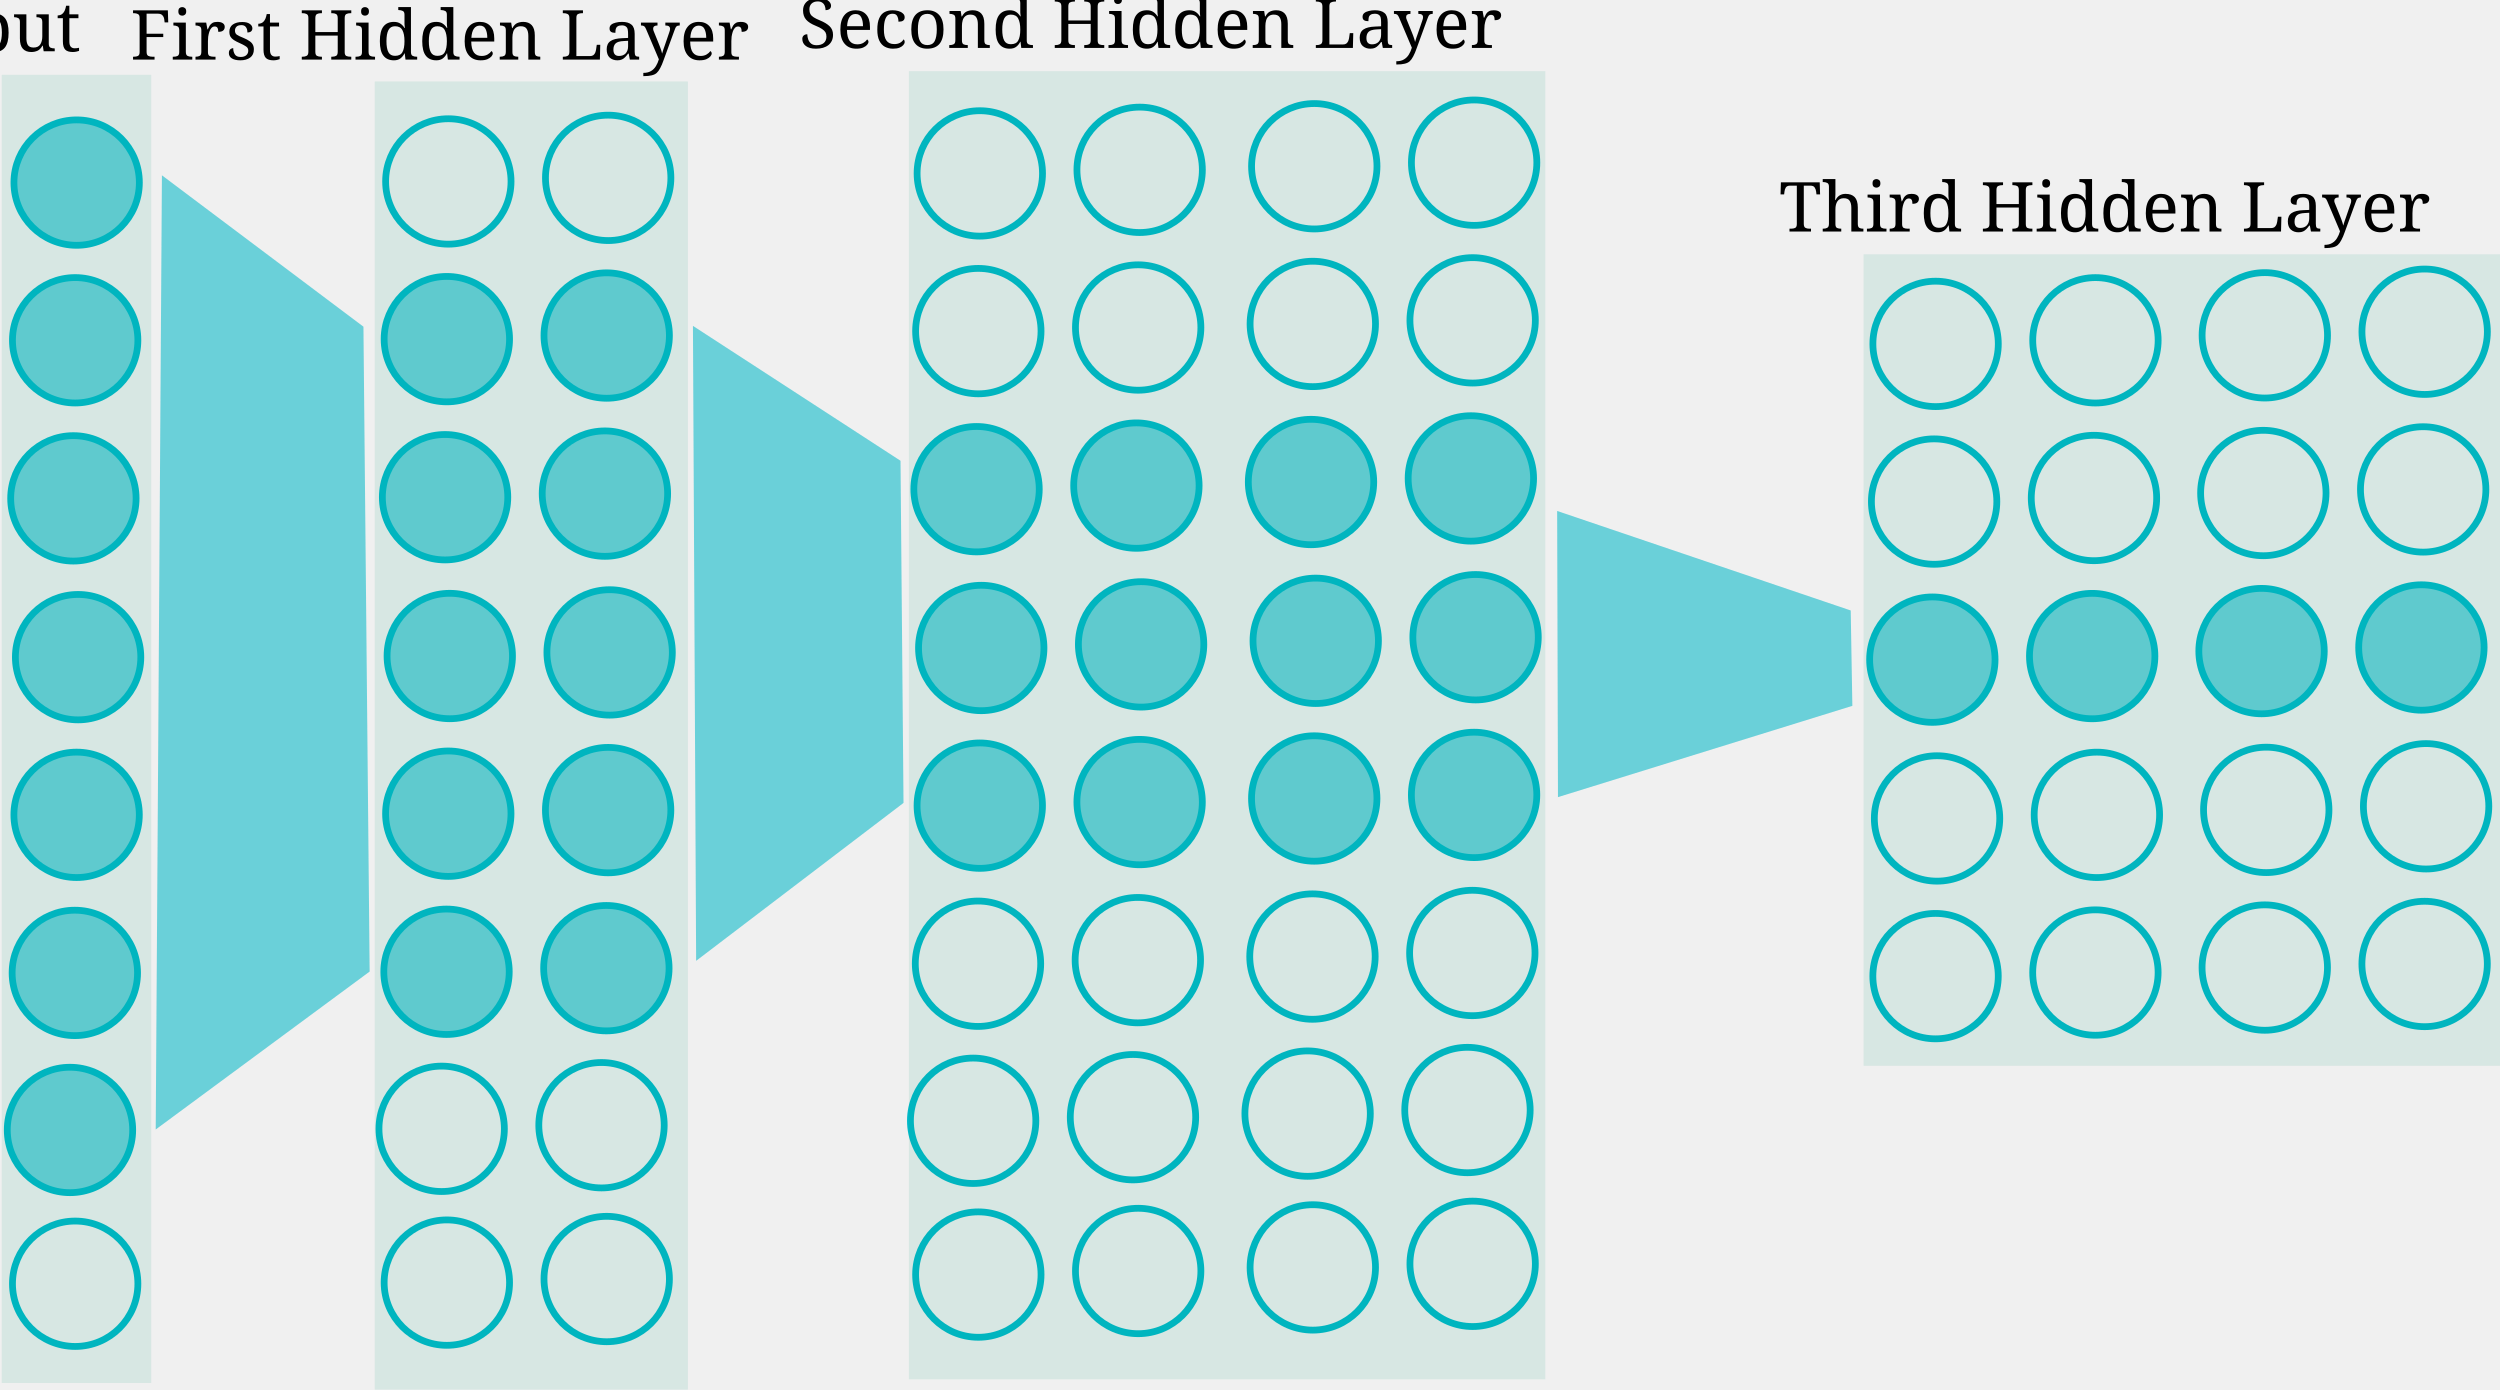
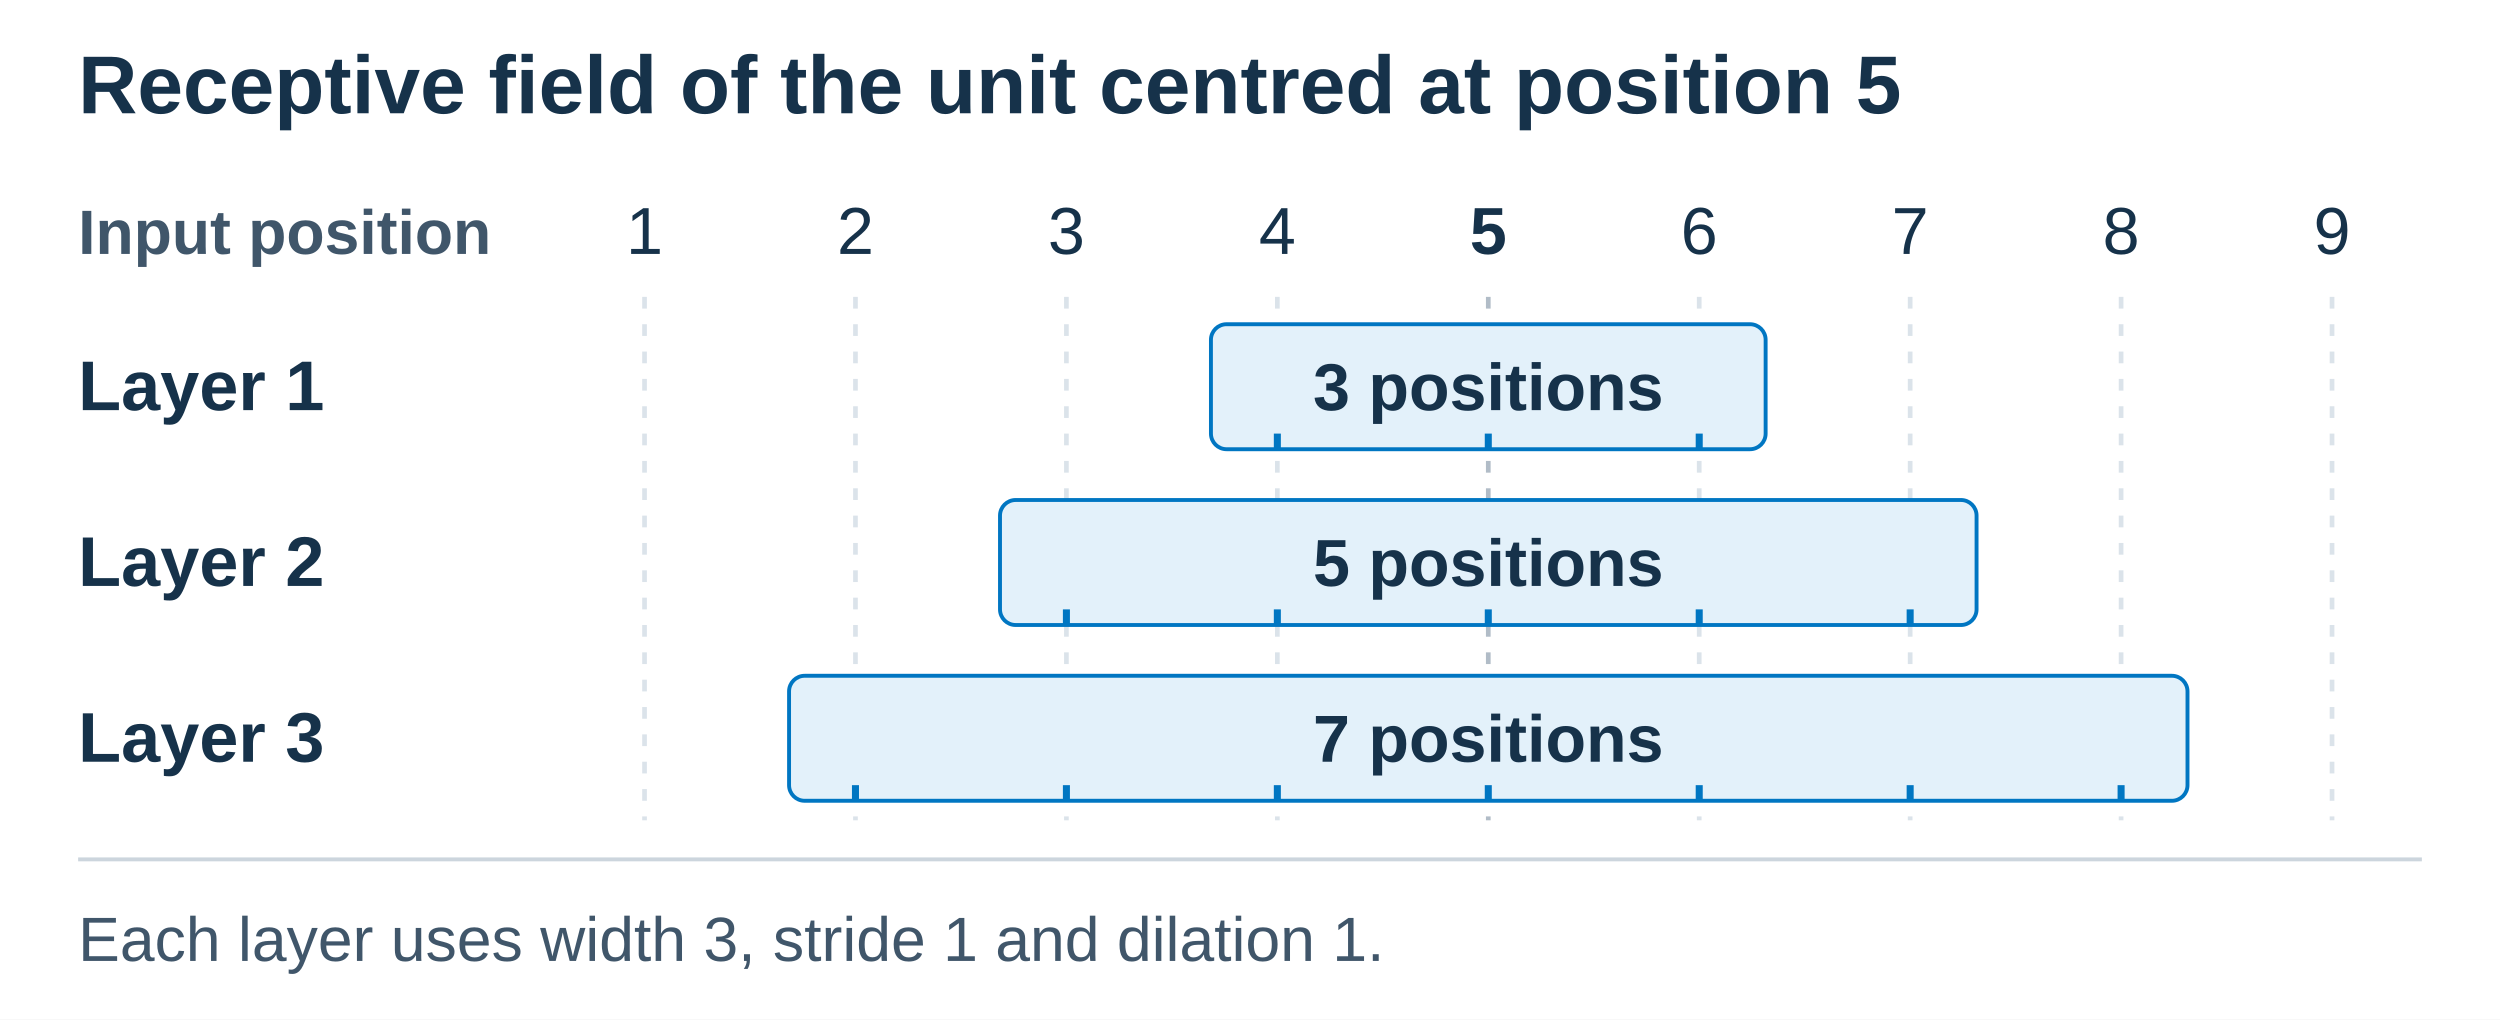
- <svg xmlns="http://www.w3.org/2000/svg" id="svg854" version="1.1" viewBox="0 0 314.065 174.575" height="174.575mm" width="314.065mm" xml:space="preserve">
-   <defs id="defs848">
-     <linearGradient id="swatch2737">
-       <stop style="stop-color:#a50034;stop-opacity:1;" offset="0" id="stop2737" />
-     </linearGradient>
-     <linearGradient id="swatch2733">
-       <stop style="stop-color:#00b8c8;stop-opacity:1;" offset="0" id="stop2733" />
-     </linearGradient>
-   </defs>
-   <g id="layer1" transform="translate(-1227.592,-4865.414)">
-     <g id="g845-5" transform="translate(897.6263,1124.162)">
-       <g id="g804-7" transform="translate(-7.14625,70.2204)">
-         <circle style="fill:#00b8c8;fill-opacity:0.557;stroke:#00b8c8;stroke-width:0.852;stroke-linejoin:bevel;stroke-miterlimit:3.9;stroke-opacity:1" id="circle226-1-2-9-4-8" cx="346.741" cy="3693.971" r="7.877" />
-         <circle style="fill:#00b8c8;fill-opacity:0.557;stroke:#00b8c8;stroke-width:0.852;stroke-linejoin:bevel;stroke-miterlimit:3.9;stroke-opacity:1" id="circle226-1-3-8-6-3-2" cx="346.555" cy="3713.78" r="7.877" />
-         <circle style="fill:#00b8c8;fill-opacity:0.557;stroke:#00b8c8;stroke-width:0.852;stroke-linejoin:bevel;stroke-miterlimit:3.9;stroke-opacity:1" id="circle226-1-8-9-3-5-8" cx="346.332" cy="3733.639" r="7.877" />
-         <circle style="fill:#00b8c8;fill-opacity:0.557;stroke:#00b8c8;stroke-width:0.852;stroke-linejoin:bevel;stroke-miterlimit:3.9;stroke-opacity:1" id="circle226-1-86-9-7-5-2" cx="346.923" cy="3753.588" r="7.877" />
-         <circle style="fill:#00b8c8;fill-opacity:0.557;stroke:#00b8c8;stroke-width:0.852;stroke-linejoin:bevel;stroke-miterlimit:3.9;stroke-opacity:1" id="circle226-1-3-0-7-8-2-6" cx="346.736" cy="3773.396" r="7.877" />
-         <circle style="fill:#00b8c8;fill-opacity:0.557;stroke:#00b8c8;stroke-width:0.852;stroke-linejoin:bevel;stroke-miterlimit:3.9;stroke-opacity:1" id="circle226-1-8-8-9-8-6-0" cx="346.513" cy="3793.255" r="7.877" />
-         <circle style="fill:#00b8c8;fill-opacity:0.557;stroke:#00b8c8;stroke-width:0.852;stroke-linejoin:bevel;stroke-miterlimit:3.9;stroke-opacity:1" id="circle226-1-8-8-9-8-6-6-7" cx="345.903" cy="3812.984" r="7.877" />
-         <circle style="fill:#00b8c8;fill-opacity:0;stroke:#00b8c8;stroke-width:0.852;stroke-linejoin:bevel;stroke-miterlimit:3.9;stroke-opacity:1" id="circle226-1-8-8-9-8-6-9-9" cx="346.556" cy="3832.305" r="7.877" />
-         <circle style="fill:#00b8c8;fill-opacity:0;stroke:#00b8c8;stroke-width:0.852;stroke-linejoin:bevel;stroke-miterlimit:3.9;stroke-opacity:1" id="circle226-1-2-9-4-8-2" cx="393.434" cy="3693.827" r="7.877" />
-         <circle style="fill:#00b8c8;fill-opacity:0.557;stroke:#00b8c8;stroke-width:0.852;stroke-linejoin:bevel;stroke-miterlimit:3.9;stroke-opacity:1" id="circle226-1-3-8-6-3-2-8" cx="393.247" cy="3713.636" r="7.877" />
-         <circle style="fill:#00b8c8;fill-opacity:0.557;stroke:#00b8c8;stroke-width:0.852;stroke-linejoin:bevel;stroke-miterlimit:3.9;stroke-opacity:1" id="circle226-1-8-9-3-5-8-0" cx="393.024" cy="3733.495" r="7.877" />
-         <circle style="fill:#00b8c8;fill-opacity:0.557;stroke:#00b8c8;stroke-width:0.852;stroke-linejoin:bevel;stroke-miterlimit:3.9;stroke-opacity:1" id="circle226-1-86-9-7-5-2-3" cx="393.615" cy="3753.444" r="7.877" />
-         <circle style="fill:#00b8c8;fill-opacity:0.557;stroke:#00b8c8;stroke-width:0.852;stroke-linejoin:bevel;stroke-miterlimit:3.9;stroke-opacity:1" id="circle226-1-3-0-7-8-2-6-7" cx="393.429" cy="3773.252" r="7.877" />
-         <circle style="fill:#00b8c8;fill-opacity:0.557;stroke:#00b8c8;stroke-width:0.852;stroke-linejoin:bevel;stroke-miterlimit:3.9;stroke-opacity:1" id="circle226-1-8-8-9-8-6-0-3" cx="393.206" cy="3793.111" r="7.877" />
-         <circle style="fill:#00b8c8;fill-opacity:0;stroke:#00b8c8;stroke-width:0.852;stroke-linejoin:bevel;stroke-miterlimit:3.9;stroke-opacity:1" id="circle226-1-8-8-9-8-6-6-7-5" cx="392.596" cy="3812.84" r="7.877" />
-         <circle style="fill:#00b8c8;fill-opacity:0;stroke:#00b8c8;stroke-width:0.852;stroke-linejoin:bevel;stroke-miterlimit:3.9;stroke-opacity:1" id="circle226-1-8-8-9-8-6-9-9-4" cx="393.248" cy="3832.161" r="7.877" />
-         <text xml:space="preserve" style="font-style:normal;font-variant:normal;font-weight:normal;font-stretch:normal;font-size:8.674px;font-family:Serif;-inkscape-font-specification:Serif;text-align:center;writing-mode:lr-tb;direction:ltr;text-anchor:middle;fill:#000000;fill-opacity:1;stroke:none;stroke-width:0.389;stroke-dasharray:none;stroke-dashoffset:0;stroke-opacity:1" x="346.051" y="3677.472" id="text4447-8-7-6-2-3-3-8-7-9-8-8-3-7-8-3-6">
-           <tspan id="tspan4447-3-6-1-21-1-9-9-4-5-4-7-4-6-8-0-7" style="fill:#000000;fill-opacity:1;stroke:none;stroke-width:0.389" x="346.051" y="3677.472">Input</tspan>
-         </text>
-         <text xml:space="preserve" style="font-style:normal;font-variant:normal;font-weight:normal;font-stretch:normal;font-size:8.674px;font-family:Serif;-inkscape-font-specification:Serif;text-align:center;writing-mode:lr-tb;direction:ltr;text-anchor:middle;fill:#000000;fill-opacity:1;stroke:none;stroke-width:0.389;stroke-dasharray:none;stroke-dashoffset:0;stroke-opacity:1" x="402.511" y="3678.516" id="text4447-8-7-6-2-3-3-8-7-9-8-8-3-7-8-3-0">
-           <tspan id="tspan4447-3-6-1-21-1-9-9-4-5-4-7-4-6-8-0-8" style="fill:#000000;fill-opacity:1;stroke:none;stroke-width:0.389" x="402.511" y="3678.516">First Hidden Layer</tspan>
-         </text>
-         <text xml:space="preserve" style="font-style:normal;font-variant:normal;font-weight:normal;font-stretch:normal;font-size:8.674px;font-family:Serif;-inkscape-font-specification:Serif;text-align:center;writing-mode:lr-tb;direction:ltr;text-anchor:middle;fill:#000000;fill-opacity:1;stroke:none;stroke-width:0.389;stroke-dasharray:none;stroke-dashoffset:0;stroke-opacity:1" x="491.797" y="3677.054" id="text4447-8-7-6-2-3-3-8-7-9-8-8-3-7-8-3-0-0">
-           <tspan id="tspan4447-3-6-1-21-1-9-9-4-5-4-7-4-6-8-0-8-7" style="fill:#000000;fill-opacity:1;stroke:none;stroke-width:0.389" x="491.797" y="3677.054">Second Hidden Layer</tspan>
-         </text>
-         <circle style="fill:#00b8c8;fill-opacity:0;stroke:#00b8c8;stroke-width:0.852;stroke-linejoin:bevel;stroke-miterlimit:3.9;stroke-opacity:1" id="circle226-1-2-9-4-8-8" cx="413.515" cy="3693.376" r="7.877" />
-         <circle style="fill:#00b8c8;fill-opacity:0.557;stroke:#00b8c8;stroke-width:0.852;stroke-linejoin:bevel;stroke-miterlimit:3.9;stroke-opacity:1" id="circle226-1-3-8-6-3-2-2" cx="413.329" cy="3713.185" r="7.877" />
-         <circle style="fill:#00b8c8;fill-opacity:0.557;stroke:#00b8c8;stroke-width:0.852;stroke-linejoin:bevel;stroke-miterlimit:3.9;stroke-opacity:1" id="circle226-1-8-9-3-5-8-9" cx="413.106" cy="3733.044" r="7.877" />
-         <circle style="fill:#00b8c8;fill-opacity:0.557;stroke:#00b8c8;stroke-width:0.852;stroke-linejoin:bevel;stroke-miterlimit:3.9;stroke-opacity:1" id="circle226-1-86-9-7-5-2-7" cx="413.697" cy="3752.993" r="7.877" />
-         <circle style="fill:#00b8c8;fill-opacity:0.557;stroke:#00b8c8;stroke-width:0.852;stroke-linejoin:bevel;stroke-miterlimit:3.9;stroke-opacity:1" id="circle226-1-3-0-7-8-2-6-6" cx="413.51" cy="3772.802" r="7.877" />
-         <circle style="fill:#00b8c8;fill-opacity:0.557;stroke:#00b8c8;stroke-width:0.852;stroke-linejoin:bevel;stroke-miterlimit:3.9;stroke-opacity:1" id="circle226-1-8-8-9-8-6-0-2" cx="413.287" cy="3792.66" r="7.877" />
-         <circle style="fill:#00b8c8;fill-opacity:0;stroke:#00b8c8;stroke-width:0.852;stroke-linejoin:bevel;stroke-miterlimit:3.9;stroke-opacity:1" id="circle226-1-8-8-9-8-6-6-7-2" cx="412.677" cy="3812.389" r="7.877" />
-         <circle style="fill:#00b8c8;fill-opacity:0;stroke:#00b8c8;stroke-width:0.852;stroke-linejoin:bevel;stroke-miterlimit:3.9;stroke-opacity:1" id="circle226-1-8-8-9-8-6-9-9-41" cx="413.33" cy="3831.71" r="7.877" />
-         <circle style="fill:#00b8c8;fill-opacity:0;stroke:#00b8c8;stroke-width:0.852;stroke-linejoin:bevel;stroke-miterlimit:3.9;stroke-opacity:1" id="circle226-1-2-9-4-8-2-1" cx="460.201" cy="3692.818" r="7.877" />
-         <circle style="fill:#00b8c8;fill-opacity:0;stroke:#00b8c8;stroke-width:0.852;stroke-linejoin:bevel;stroke-miterlimit:3.9;stroke-opacity:1" id="circle226-1-3-8-6-3-2-8-6" cx="460.015" cy="3712.627" r="7.877" />
-         <circle style="fill:#00b8c8;fill-opacity:0.557;stroke:#00b8c8;stroke-width:0.852;stroke-linejoin:bevel;stroke-miterlimit:3.9;stroke-opacity:1" id="circle226-1-8-9-3-5-8-0-1" cx="459.791" cy="3732.486" r="7.877" />
-         <circle style="fill:#00b8c8;fill-opacity:0.557;stroke:#00b8c8;stroke-width:0.852;stroke-linejoin:bevel;stroke-miterlimit:3.9;stroke-opacity:1" id="circle226-1-86-9-7-5-2-3-7" cx="460.382" cy="3752.435" r="7.877" />
-         <circle style="fill:#00b8c8;fill-opacity:0.557;stroke:#00b8c8;stroke-width:0.852;stroke-linejoin:bevel;stroke-miterlimit:3.9;stroke-opacity:1" id="circle226-1-3-0-7-8-2-6-7-7" cx="460.196" cy="3772.243" r="7.877" />
-         <circle style="fill:#00b8c8;fill-opacity:0;stroke:#00b8c8;stroke-width:0.852;stroke-linejoin:bevel;stroke-miterlimit:3.9;stroke-opacity:1" id="circle226-1-8-8-9-8-6-0-3-2" cx="459.973" cy="3792.102" r="7.877" />
-         <circle style="fill:#00b8c8;fill-opacity:0;stroke:#00b8c8;stroke-width:0.852;stroke-linejoin:bevel;stroke-miterlimit:3.9;stroke-opacity:1" id="circle226-1-8-8-9-8-6-6-7-5-5" cx="459.363" cy="3811.831" r="7.877" />
-         <circle style="fill:#00b8c8;fill-opacity:0;stroke:#00b8c8;stroke-width:0.852;stroke-linejoin:bevel;stroke-miterlimit:3.9;stroke-opacity:1" id="circle226-1-8-8-9-8-6-9-9-4-3" cx="460.016" cy="3831.152" r="7.877" />
-         <circle style="fill:#00b8c8;fill-opacity:0;stroke:#00b8c8;stroke-width:0.852;stroke-linejoin:bevel;stroke-miterlimit:3.9;stroke-opacity:1" id="circle226-1-2-9-4-8-8-7" cx="480.282" cy="3692.367" r="7.877" />
-         <circle style="fill:#00b8c8;fill-opacity:0;stroke:#00b8c8;stroke-width:0.852;stroke-linejoin:bevel;stroke-miterlimit:3.9;stroke-opacity:1" id="circle226-1-3-8-6-3-2-2-7" cx="480.096" cy="3712.176" r="7.877" />
-         <circle style="fill:#00b8c8;fill-opacity:0.557;stroke:#00b8c8;stroke-width:0.852;stroke-linejoin:bevel;stroke-miterlimit:3.9;stroke-opacity:1" id="circle226-1-8-9-3-5-8-9-9" cx="479.873" cy="3732.035" r="7.877" />
-         <circle style="fill:#00b8c8;fill-opacity:0.557;stroke:#00b8c8;stroke-width:0.852;stroke-linejoin:bevel;stroke-miterlimit:3.9;stroke-opacity:1" id="circle226-1-86-9-7-5-2-7-1" cx="480.464" cy="3751.984" r="7.877" />
-         <circle style="fill:#00b8c8;fill-opacity:0.557;stroke:#00b8c8;stroke-width:0.852;stroke-linejoin:bevel;stroke-miterlimit:3.9;stroke-opacity:1" id="circle226-1-3-0-7-8-2-6-6-3" cx="480.278" cy="3771.793" r="7.877" />
-         <circle style="fill:#00b8c8;fill-opacity:0;stroke:#00b8c8;stroke-width:0.852;stroke-linejoin:bevel;stroke-miterlimit:3.9;stroke-opacity:1" id="circle226-1-8-8-9-8-6-0-2-8" cx="480.054" cy="3791.651" r="7.877" />
-         <circle style="fill:#00b8c8;fill-opacity:0;stroke:#00b8c8;stroke-width:0.852;stroke-linejoin:bevel;stroke-miterlimit:3.9;stroke-opacity:1" id="circle226-1-8-8-9-8-6-6-7-2-2" cx="479.444" cy="3811.38" r="7.877" />
-         <circle style="fill:#00b8c8;fill-opacity:0;stroke:#00b8c8;stroke-width:0.852;stroke-linejoin:bevel;stroke-miterlimit:3.9;stroke-opacity:1" id="circle226-1-8-8-9-8-6-9-9-41-4" cx="480.097" cy="3830.701" r="7.877" />
-         <circle style="fill:#00b8c8;fill-opacity:0;stroke:#00b8c8;stroke-width:0.852;stroke-linejoin:bevel;stroke-miterlimit:3.9;stroke-opacity:1" id="circle226-1-2-9-4-8-2-2" cx="502.219" cy="3691.918" r="7.877" />
-         <circle style="fill:#00b8c8;fill-opacity:0;stroke:#00b8c8;stroke-width:0.852;stroke-linejoin:bevel;stroke-miterlimit:3.9;stroke-opacity:1" id="circle226-1-3-8-6-3-2-8-2" cx="502.033" cy="3711.727" r="7.877" />
-         <circle style="fill:#00b8c8;fill-opacity:0.557;stroke:#00b8c8;stroke-width:0.852;stroke-linejoin:bevel;stroke-miterlimit:3.9;stroke-opacity:1" id="circle226-1-8-9-3-5-8-0-2" cx="501.81" cy="3731.586" r="7.877" />
-         <circle style="fill:#00b8c8;fill-opacity:0.557;stroke:#00b8c8;stroke-width:0.852;stroke-linejoin:bevel;stroke-miterlimit:3.9;stroke-opacity:1" id="circle226-1-86-9-7-5-2-3-74" cx="502.401" cy="3751.535" r="7.877" />
-         <circle style="fill:#00b8c8;fill-opacity:0.557;stroke:#00b8c8;stroke-width:0.852;stroke-linejoin:bevel;stroke-miterlimit:3.9;stroke-opacity:1" id="circle226-1-3-0-7-8-2-6-7-1" cx="502.214" cy="3771.343" r="7.877" />
-         <circle style="fill:#00b8c8;fill-opacity:0;stroke:#00b8c8;stroke-width:0.852;stroke-linejoin:bevel;stroke-miterlimit:3.9;stroke-opacity:1" id="circle226-1-8-8-9-8-6-0-3-8" cx="501.991" cy="3791.202" r="7.877" />
-         <circle style="fill:#00b8c8;fill-opacity:0;stroke:#00b8c8;stroke-width:0.852;stroke-linejoin:bevel;stroke-miterlimit:3.9;stroke-opacity:1" id="circle226-1-8-8-9-8-6-6-7-5-8" cx="501.381" cy="3810.931" r="7.877" />
-         <circle style="fill:#00b8c8;fill-opacity:0;stroke:#00b8c8;stroke-width:0.852;stroke-linejoin:bevel;stroke-miterlimit:3.9;stroke-opacity:1" id="circle226-1-8-8-9-8-6-9-9-4-1" cx="502.034" cy="3830.252" r="7.877" />
-         <circle style="fill:#00b8c8;fill-opacity:0;stroke:#00b8c8;stroke-width:0.852;stroke-linejoin:bevel;stroke-miterlimit:3.9;stroke-opacity:1" id="circle226-1-2-9-4-8-8-73" cx="522.301" cy="3691.467" r="7.877" />
-         <circle style="fill:#00b8c8;fill-opacity:0;stroke:#00b8c8;stroke-width:0.852;stroke-linejoin:bevel;stroke-miterlimit:3.9;stroke-opacity:1" id="circle226-1-3-8-6-3-2-2-2" cx="522.114" cy="3711.276" r="7.877" />
-         <circle style="fill:#00b8c8;fill-opacity:0.557;stroke:#00b8c8;stroke-width:0.852;stroke-linejoin:bevel;stroke-miterlimit:3.9;stroke-opacity:1" id="circle226-1-8-9-3-5-8-9-1" cx="521.891" cy="3731.135" r="7.877" />
-         <circle style="fill:#00b8c8;fill-opacity:0.557;stroke:#00b8c8;stroke-width:0.852;stroke-linejoin:bevel;stroke-miterlimit:3.9;stroke-opacity:1" id="circle226-1-86-9-7-5-2-7-0" cx="522.482" cy="3751.084" r="7.877" />
-         <circle style="fill:#00b8c8;fill-opacity:0.557;stroke:#00b8c8;stroke-width:0.852;stroke-linejoin:bevel;stroke-miterlimit:3.9;stroke-opacity:1" id="circle226-1-3-0-7-8-2-6-6-9" cx="522.296" cy="3770.893" r="7.877" />
-         <circle style="fill:#00b8c8;fill-opacity:0;stroke:#00b8c8;stroke-width:0.852;stroke-linejoin:bevel;stroke-miterlimit:3.9;stroke-opacity:1" id="circle226-1-8-8-9-8-6-0-2-1" cx="522.073" cy="3790.751" r="7.877" />
-         <circle style="fill:#00b8c8;fill-opacity:0;stroke:#00b8c8;stroke-width:0.852;stroke-linejoin:bevel;stroke-miterlimit:3.9;stroke-opacity:1" id="circle226-1-8-8-9-8-6-6-7-2-5" cx="521.463" cy="3810.48" r="7.877" />
-         <circle style="fill:#00b8c8;fill-opacity:0;stroke:#00b8c8;stroke-width:0.852;stroke-linejoin:bevel;stroke-miterlimit:3.9;stroke-opacity:1" id="circle226-1-8-8-9-8-6-9-9-41-7" cx="522.115" cy="3829.802" r="7.877" />
-         <circle style="fill:#00b8c8;fill-opacity:0;stroke:#00b8c8;stroke-width:0.852;stroke-linejoin:bevel;stroke-miterlimit:3.9;stroke-opacity:1" id="circle226-1-2-9-4-8-2-17" cx="580.273" cy="3714.234" r="7.877" />
-         <circle style="fill:#00b8c8;fill-opacity:0;stroke:#00b8c8;stroke-width:0.852;stroke-linejoin:bevel;stroke-miterlimit:3.9;stroke-opacity:1" id="circle226-1-3-8-6-3-2-8-3" cx="580.087" cy="3734.043" r="7.877" />
-         <circle style="fill:#00b8c8;fill-opacity:0.557;stroke:#00b8c8;stroke-width:0.852;stroke-linejoin:bevel;stroke-miterlimit:3.9;stroke-opacity:1" id="circle226-1-8-9-3-5-8-0-7" cx="579.864" cy="3753.901" r="7.877" />
-         <circle style="fill:#00b8c8;fill-opacity:0;stroke:#00b8c8;stroke-width:0.852;stroke-linejoin:bevel;stroke-miterlimit:3.9;stroke-opacity:1" id="circle226-1-86-9-7-5-2-3-8" cx="580.455" cy="3773.85" r="7.877" />
-         <circle style="fill:#00b8c8;fill-opacity:0;stroke:#00b8c8;stroke-width:0.852;stroke-linejoin:bevel;stroke-miterlimit:3.9;stroke-opacity:1" id="circle226-1-3-0-7-8-2-6-7-74" cx="580.268" cy="3793.659" r="7.877" />
-         <circle style="fill:#00b8c8;fill-opacity:0;stroke:#00b8c8;stroke-width:0.852;stroke-linejoin:bevel;stroke-miterlimit:3.9;stroke-opacity:1" id="circle226-1-2-9-4-8-8-9" cx="600.354" cy="3713.783" r="7.877" />
-         <circle style="fill:#00b8c8;fill-opacity:0;stroke:#00b8c8;stroke-width:0.852;stroke-linejoin:bevel;stroke-miterlimit:3.9;stroke-opacity:1" id="circle226-1-3-8-6-3-2-2-9" cx="600.168" cy="3733.592" r="7.877" />
-         <circle style="fill:#00b8c8;fill-opacity:0.557;stroke:#00b8c8;stroke-width:0.852;stroke-linejoin:bevel;stroke-miterlimit:3.9;stroke-opacity:1" id="circle226-1-8-9-3-5-8-9-7" cx="599.945" cy="3753.45" r="7.877" />
-         <circle style="fill:#00b8c8;fill-opacity:0;stroke:#00b8c8;stroke-width:0.852;stroke-linejoin:bevel;stroke-miterlimit:3.9;stroke-opacity:1" id="circle226-1-86-9-7-5-2-7-2" cx="600.536" cy="3773.399" r="7.877" />
-         <circle style="fill:#00b8c8;fill-opacity:0;stroke:#00b8c8;stroke-width:0.852;stroke-linejoin:bevel;stroke-miterlimit:3.9;stroke-opacity:1" id="circle226-1-3-0-7-8-2-6-6-6" cx="600.35" cy="3793.208" r="7.877" />
-         <circle style="fill:#00b8c8;fill-opacity:0;stroke:#00b8c8;stroke-width:0.852;stroke-linejoin:bevel;stroke-miterlimit:3.9;stroke-opacity:1" id="circle226-1-2-9-4-8-2-17-1" cx="621.631" cy="3713.158" r="7.877" />
-         <circle style="fill:#00b8c8;fill-opacity:0;stroke:#00b8c8;stroke-width:0.852;stroke-linejoin:bevel;stroke-miterlimit:3.9;stroke-opacity:1" id="circle226-1-3-8-6-3-2-8-3-7" cx="621.445" cy="3732.967" r="7.877" />
-         <circle style="fill:#00b8c8;fill-opacity:0.557;stroke:#00b8c8;stroke-width:0.852;stroke-linejoin:bevel;stroke-miterlimit:3.9;stroke-opacity:1" id="circle226-1-8-9-3-5-8-0-7-0" cx="621.221" cy="3752.825" r="7.877" />
-         <circle style="fill:#00b8c8;fill-opacity:0;stroke:#00b8c8;stroke-width:0.852;stroke-linejoin:bevel;stroke-miterlimit:3.9;stroke-opacity:1" id="circle226-1-86-9-7-5-2-3-8-2" cx="621.812" cy="3772.774" r="7.877" />
-         <circle style="fill:#00b8c8;fill-opacity:0;stroke:#00b8c8;stroke-width:0.852;stroke-linejoin:bevel;stroke-miterlimit:3.9;stroke-opacity:1" id="circle226-1-3-0-7-8-2-6-7-74-7" cx="621.626" cy="3792.583" r="7.877" />
-         <circle style="fill:#00b8c8;fill-opacity:0;stroke:#00b8c8;stroke-width:0.852;stroke-linejoin:bevel;stroke-miterlimit:3.9;stroke-opacity:1" id="circle226-1-2-9-4-8-8-9-7" cx="641.712" cy="3712.707" r="7.877" />
-         <circle style="fill:#00b8c8;fill-opacity:0;stroke:#00b8c8;stroke-width:0.852;stroke-linejoin:bevel;stroke-miterlimit:3.9;stroke-opacity:1" id="circle226-1-3-8-6-3-2-2-9-6" cx="641.526" cy="3732.516" r="7.877" />
-         <circle style="fill:#00b8c8;fill-opacity:0.557;stroke:#00b8c8;stroke-width:0.852;stroke-linejoin:bevel;stroke-miterlimit:3.9;stroke-opacity:1" id="circle226-1-8-9-3-5-8-9-7-4" cx="641.303" cy="3752.374" r="7.877" />
-         <circle style="fill:#00b8c8;fill-opacity:0;stroke:#00b8c8;stroke-width:0.852;stroke-linejoin:bevel;stroke-miterlimit:3.9;stroke-opacity:1" id="circle226-1-86-9-7-5-2-7-2-5" cx="641.894" cy="3772.323" r="7.877" />
-         <circle style="fill:#00b8c8;fill-opacity:0;stroke:#00b8c8;stroke-width:0.852;stroke-linejoin:bevel;stroke-miterlimit:3.9;stroke-opacity:1" id="circle226-1-3-0-7-8-2-6-6-6-9" cx="641.707" cy="3792.132" r="7.877" />
-         <path style="fill:#00b8c8;fill-opacity:0.557;stroke:#009b77;stroke-width:0.778;stroke-miterlimit:4.1;stroke-opacity:0" d="m 357.453,3693.056 25.317,19.014 0.779,81.015 -26.875,19.84 z" id="path5155" />
-         <path style="fill:#00b8c8;fill-opacity:0.557;stroke:#009b77;stroke-width:0.789;stroke-miterlimit:4.1;stroke-opacity:0" d="m 424.163,3711.969 26.077,16.946 0.377,42.984 -26.053,19.839 z" id="path5157" />
-         <path style="fill:#00b8c8;fill-opacity:0.557;stroke:#009b77;stroke-width:0.801;stroke-miterlimit:4.1;stroke-opacity:0" d="m 532.73,3735.221 0.103,35.951 36.984,-11.467 -0.207,-11.983 z" id="path5160" />
-         <text xml:space="preserve" style="font-style:normal;font-variant:normal;font-weight:normal;font-stretch:normal;font-size:8.674px;font-family:Serif;-inkscape-font-specification:Serif;text-align:center;writing-mode:lr-tb;direction:ltr;text-anchor:middle;fill:#000000;fill-opacity:1;stroke:none;stroke-width:0.389;stroke-dasharray:none;stroke-dashoffset:0;stroke-opacity:1" x="611.668" y="3700.121" id="text4447-8-7-6-2-3-3-8-7-9-8-8-3-7-8-3-0-6">
-           <tspan id="tspan4447-3-6-1-21-1-9-9-4-5-4-7-4-6-8-0-8-6" style="fill:#000000;fill-opacity:1;stroke:none;stroke-width:0.389" x="611.668" y="3700.121">Third Hidden Layer</tspan>
-         </text>
-       </g>
-     </g>
+ <svg xmlns="http://www.w3.org/2000/svg" width="640" height="261" viewBox="0 0 640 261" role="img" aria-labelledby="title desc">
+   <rect width="640" height="261" fill="#fff" />
+   <g font-family="Arial, Helvetica, sans-serif">
+     <text x="20" y="29" font-size="21" fill="#16324a" font-weight="700" text-anchor="start">Receptive field of the unit centred at position 5</text>
+     <text x="20" y="65" font-size="16" fill="#40566a" font-weight="700" text-anchor="start">Input position</text>
+     <text x="165" y="65" font-size="17" fill="#16324a" font-weight="400" text-anchor="middle">1</text>
+     <line x1="165" y1="76" x2="165" y2="210" stroke="#dbe3ea" stroke-width="1.2" stroke-dasharray="3 4" />
+     <text x="219" y="65" font-size="17" fill="#16324a" font-weight="400" text-anchor="middle">2</text>
+     <line x1="219" y1="76" x2="219" y2="210" stroke="#dbe3ea" stroke-width="1.2" stroke-dasharray="3 4" />
+     <text x="273" y="65" font-size="17" fill="#16324a" font-weight="400" text-anchor="middle">3</text>
+     <line x1="273" y1="76" x2="273" y2="210" stroke="#dbe3ea" stroke-width="1.2" stroke-dasharray="3 4" />
+     <text x="327" y="65" font-size="17" fill="#16324a" font-weight="400" text-anchor="middle">4</text>
+     <line x1="327" y1="76" x2="327" y2="210" stroke="#dbe3ea" stroke-width="1.2" stroke-dasharray="3 4" />
+     <text x="381" y="65" font-size="17" fill="#16324a" font-weight="700" text-anchor="middle">5</text>
+     <line x1="381" y1="76" x2="381" y2="210" stroke="#b1bcc7" stroke-width="1.2" stroke-dasharray="3 4" />
+     <text x="435" y="65" font-size="17" fill="#16324a" font-weight="400" text-anchor="middle">6</text>
+     <line x1="435" y1="76" x2="435" y2="210" stroke="#dbe3ea" stroke-width="1.2" stroke-dasharray="3 4" />
+     <text x="489" y="65" font-size="17" fill="#16324a" font-weight="400" text-anchor="middle">7</text>
+     <line x1="489" y1="76" x2="489" y2="210" stroke="#dbe3ea" stroke-width="1.2" stroke-dasharray="3 4" />
+     <text x="543" y="65" font-size="17" fill="#16324a" font-weight="400" text-anchor="middle">8</text>
+     <line x1="543" y1="76" x2="543" y2="210" stroke="#dbe3ea" stroke-width="1.2" stroke-dasharray="3 4" />
+     <text x="597" y="65" font-size="17" fill="#16324a" font-weight="400" text-anchor="middle">9</text>
+     <line x1="597" y1="76" x2="597" y2="210" stroke="#dbe3ea" stroke-width="1.2" stroke-dasharray="3 4" />
+     <text x="20" y="105" font-size="18" fill="#16324a" font-weight="700" text-anchor="start">Layer 1</text>
+     <rect x="310" y="83" width="142" height="32" rx="4" fill="#e3f1fa" stroke="#0076c2" />
+     <text x="381" y="105" font-size="17" fill="#16324a" font-weight="700" text-anchor="middle">3 positions</text>
+     <line x1="327" y1="111" x2="327" y2="115" stroke="#0076c2" stroke-width="1.8" />
+     <line x1="381" y1="111" x2="381" y2="115" stroke="#0076c2" stroke-width="1.8" />
+     <line x1="435" y1="111" x2="435" y2="115" stroke="#0076c2" stroke-width="1.8" />
+     <text x="20" y="150" font-size="18" fill="#16324a" font-weight="700" text-anchor="start">Layer 2</text>
+     <rect x="256" y="128" width="250" height="32" rx="4" fill="#e3f1fa" stroke="#0076c2" />
+     <text x="381" y="150" font-size="17" fill="#16324a" font-weight="700" text-anchor="middle">5 positions</text>
+     <line x1="273" y1="156" x2="273" y2="160" stroke="#0076c2" stroke-width="1.8" />
+     <line x1="327" y1="156" x2="327" y2="160" stroke="#0076c2" stroke-width="1.8" />
+     <line x1="381" y1="156" x2="381" y2="160" stroke="#0076c2" stroke-width="1.8" />
+     <line x1="435" y1="156" x2="435" y2="160" stroke="#0076c2" stroke-width="1.8" />
+     <line x1="489" y1="156" x2="489" y2="160" stroke="#0076c2" stroke-width="1.8" />
+     <text x="20" y="195" font-size="18" fill="#16324a" font-weight="700" text-anchor="start">Layer 3</text>
+     <rect x="202" y="173" width="358" height="32" rx="4" fill="#e3f1fa" stroke="#0076c2" />
+     <text x="381" y="195" font-size="17" fill="#16324a" font-weight="700" text-anchor="middle">7 positions</text>
+     <line x1="219" y1="201" x2="219" y2="205" stroke="#0076c2" stroke-width="1.8" />
+     <line x1="273" y1="201" x2="273" y2="205" stroke="#0076c2" stroke-width="1.8" />
+     <line x1="327" y1="201" x2="327" y2="205" stroke="#0076c2" stroke-width="1.8" />
+     <line x1="381" y1="201" x2="381" y2="205" stroke="#0076c2" stroke-width="1.8" />
+     <line x1="435" y1="201" x2="435" y2="205" stroke="#0076c2" stroke-width="1.8" />
+     <line x1="489" y1="201" x2="489" y2="205" stroke="#0076c2" stroke-width="1.8" />
+     <line x1="543" y1="201" x2="543" y2="205" stroke="#0076c2" stroke-width="1.8" />
+     <line x1="20" y1="220" x2="620" y2="220" stroke="#ccd5dd" stroke-width="1" />
+     <text x="20" y="246" font-size="16" fill="#40566a" font-weight="400" text-anchor="start">Each layer uses width 3, stride 1 and dilation 1.</text>
  </g>
-   <rect style="fill:#009b77;fill-opacity:0.107;stroke-width:1.188;stroke-miterlimit:4.1" id="rect3302-6-3" width="39.337" height="164.341" x="47.079" y="10.234" />
-   <rect style="fill:#009b77;fill-opacity:0.107;stroke-width:0.821;stroke-miterlimit:4.1" id="rect3302-6-3-3" width="18.779" height="164.341" x="0.217" y="9.4" />
-   <rect style="fill:#009b77;fill-opacity:0.107;stroke-width:1.693;stroke-miterlimit:4.1" id="rect3302-6-3-6" width="79.952" height="164.341" x="114.182" y="8.941" />
-   <rect style="fill:#009b77;fill-opacity:0.107;stroke-width:1.334;stroke-miterlimit:4.1" id="rect3302-6-3-6-7" width="79.952" height="101.943" x="234.113" y="31.946" />
</svg>
